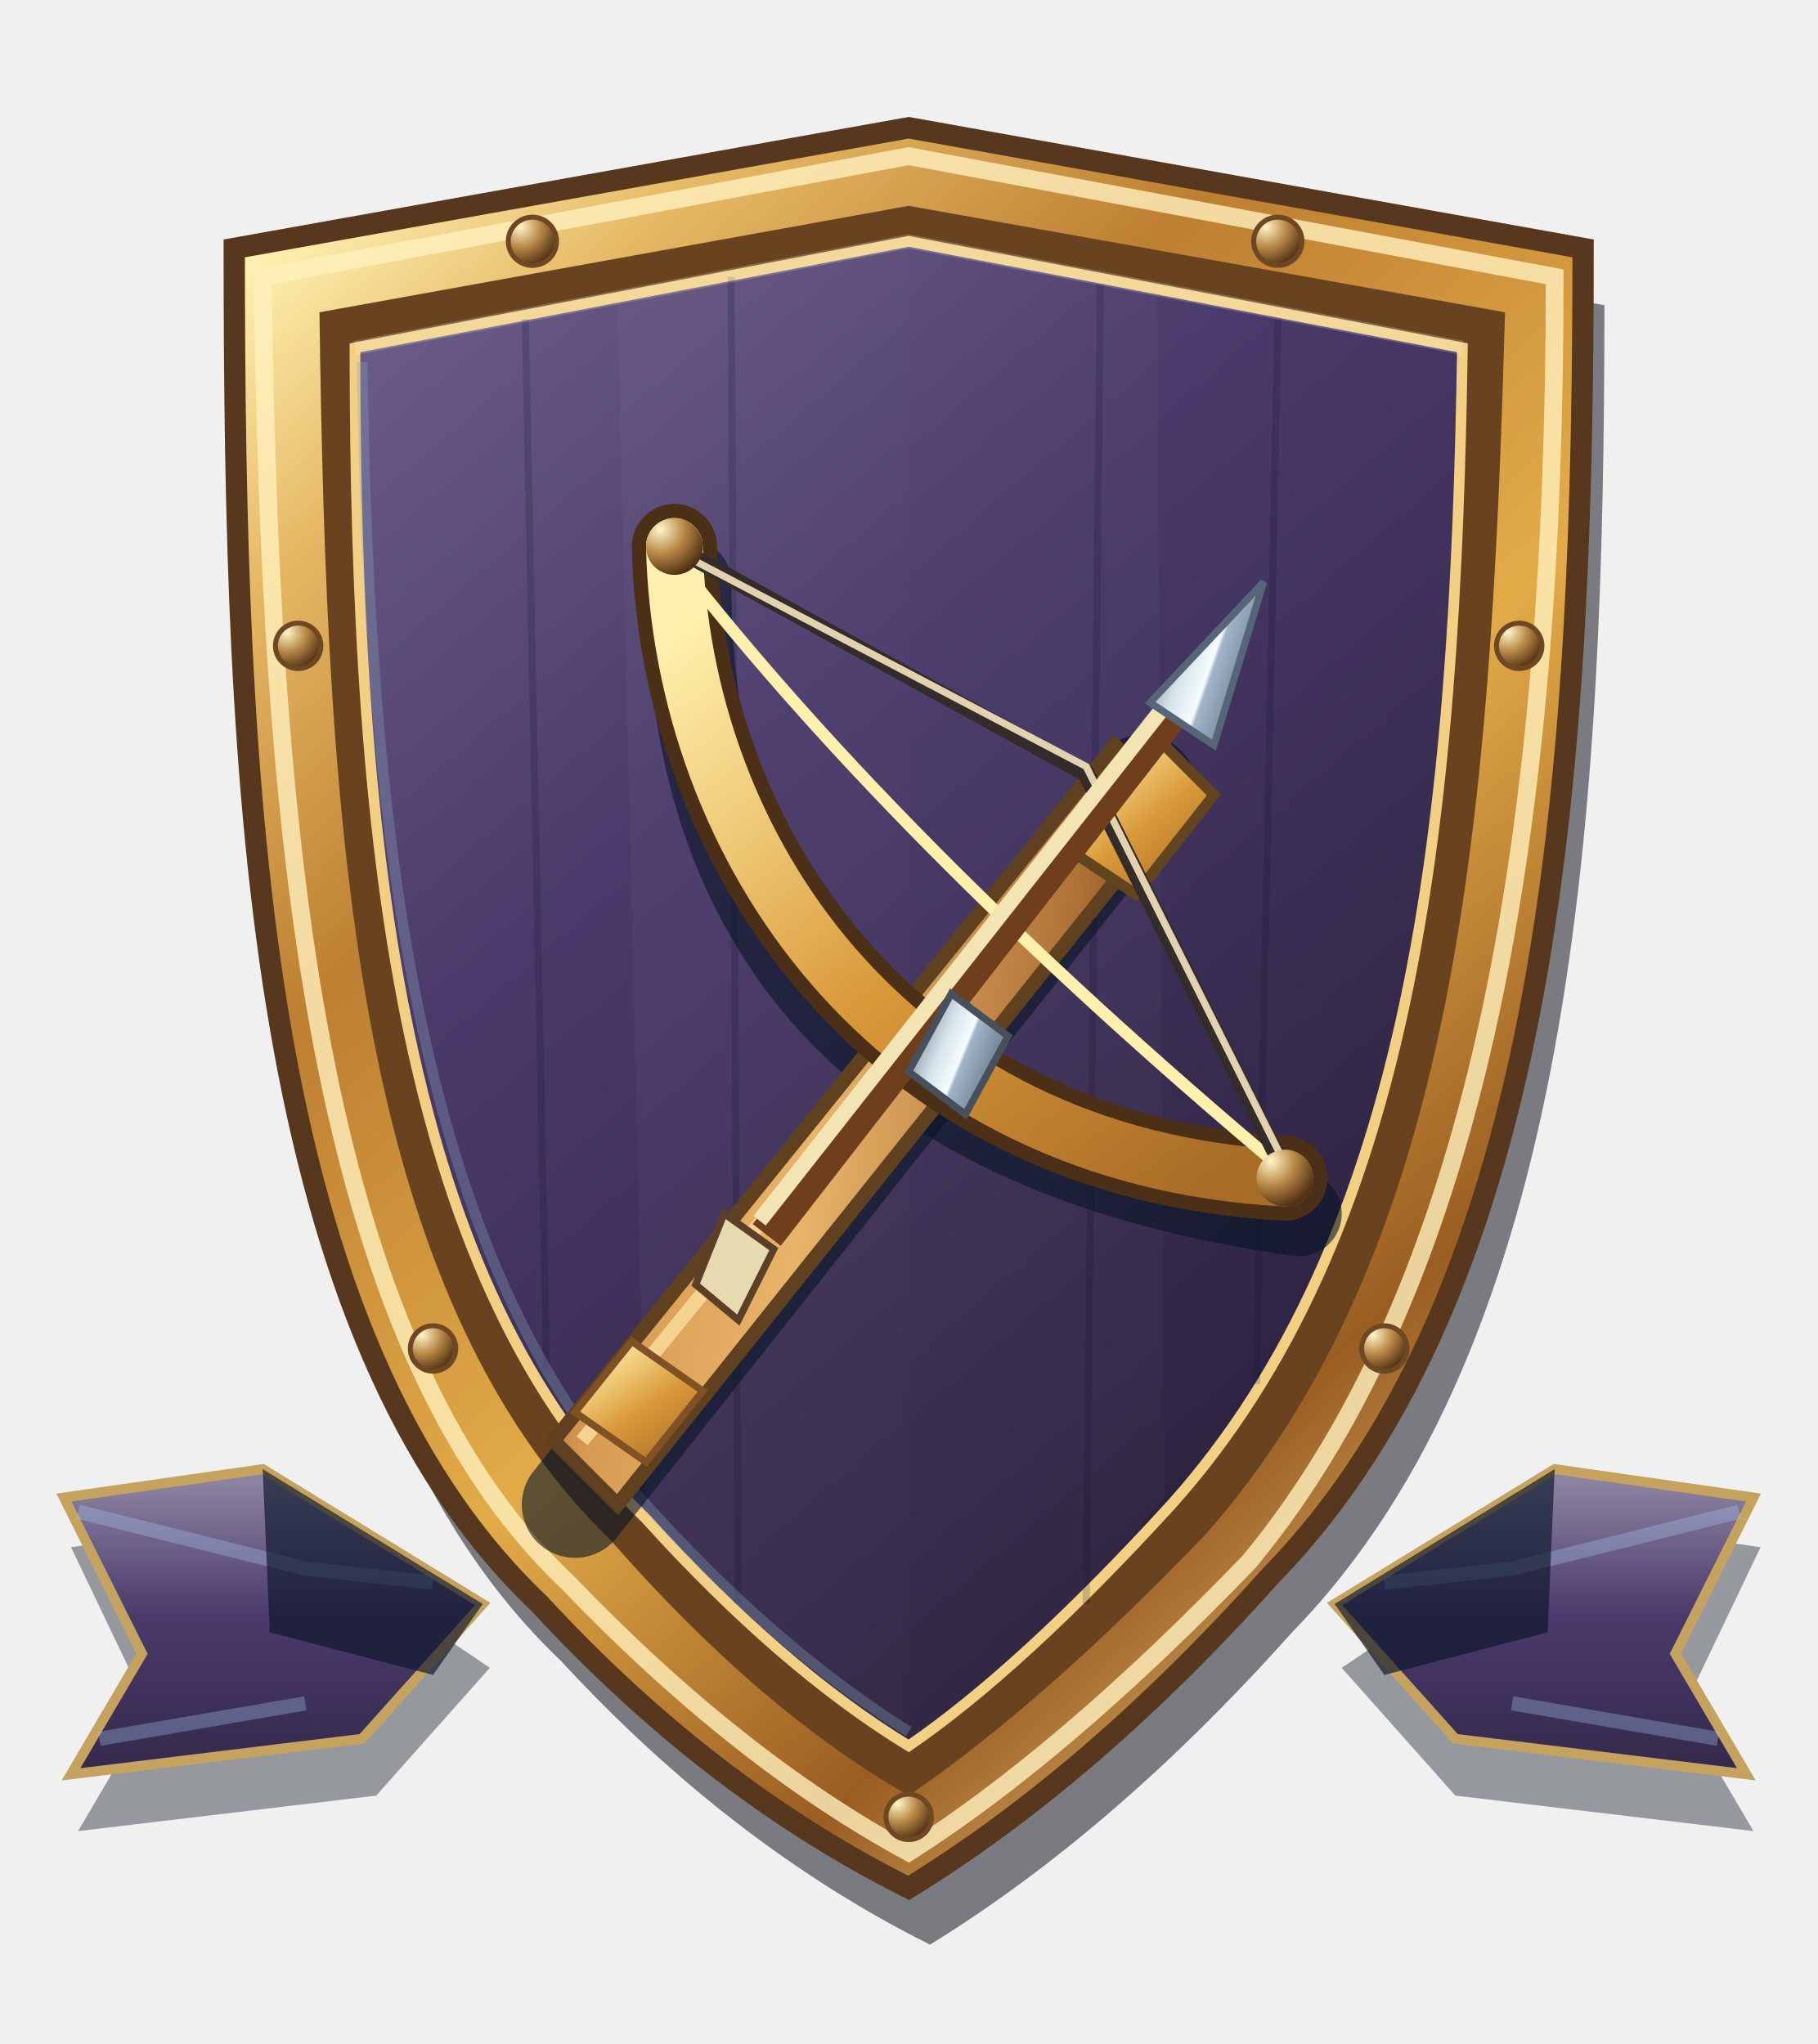
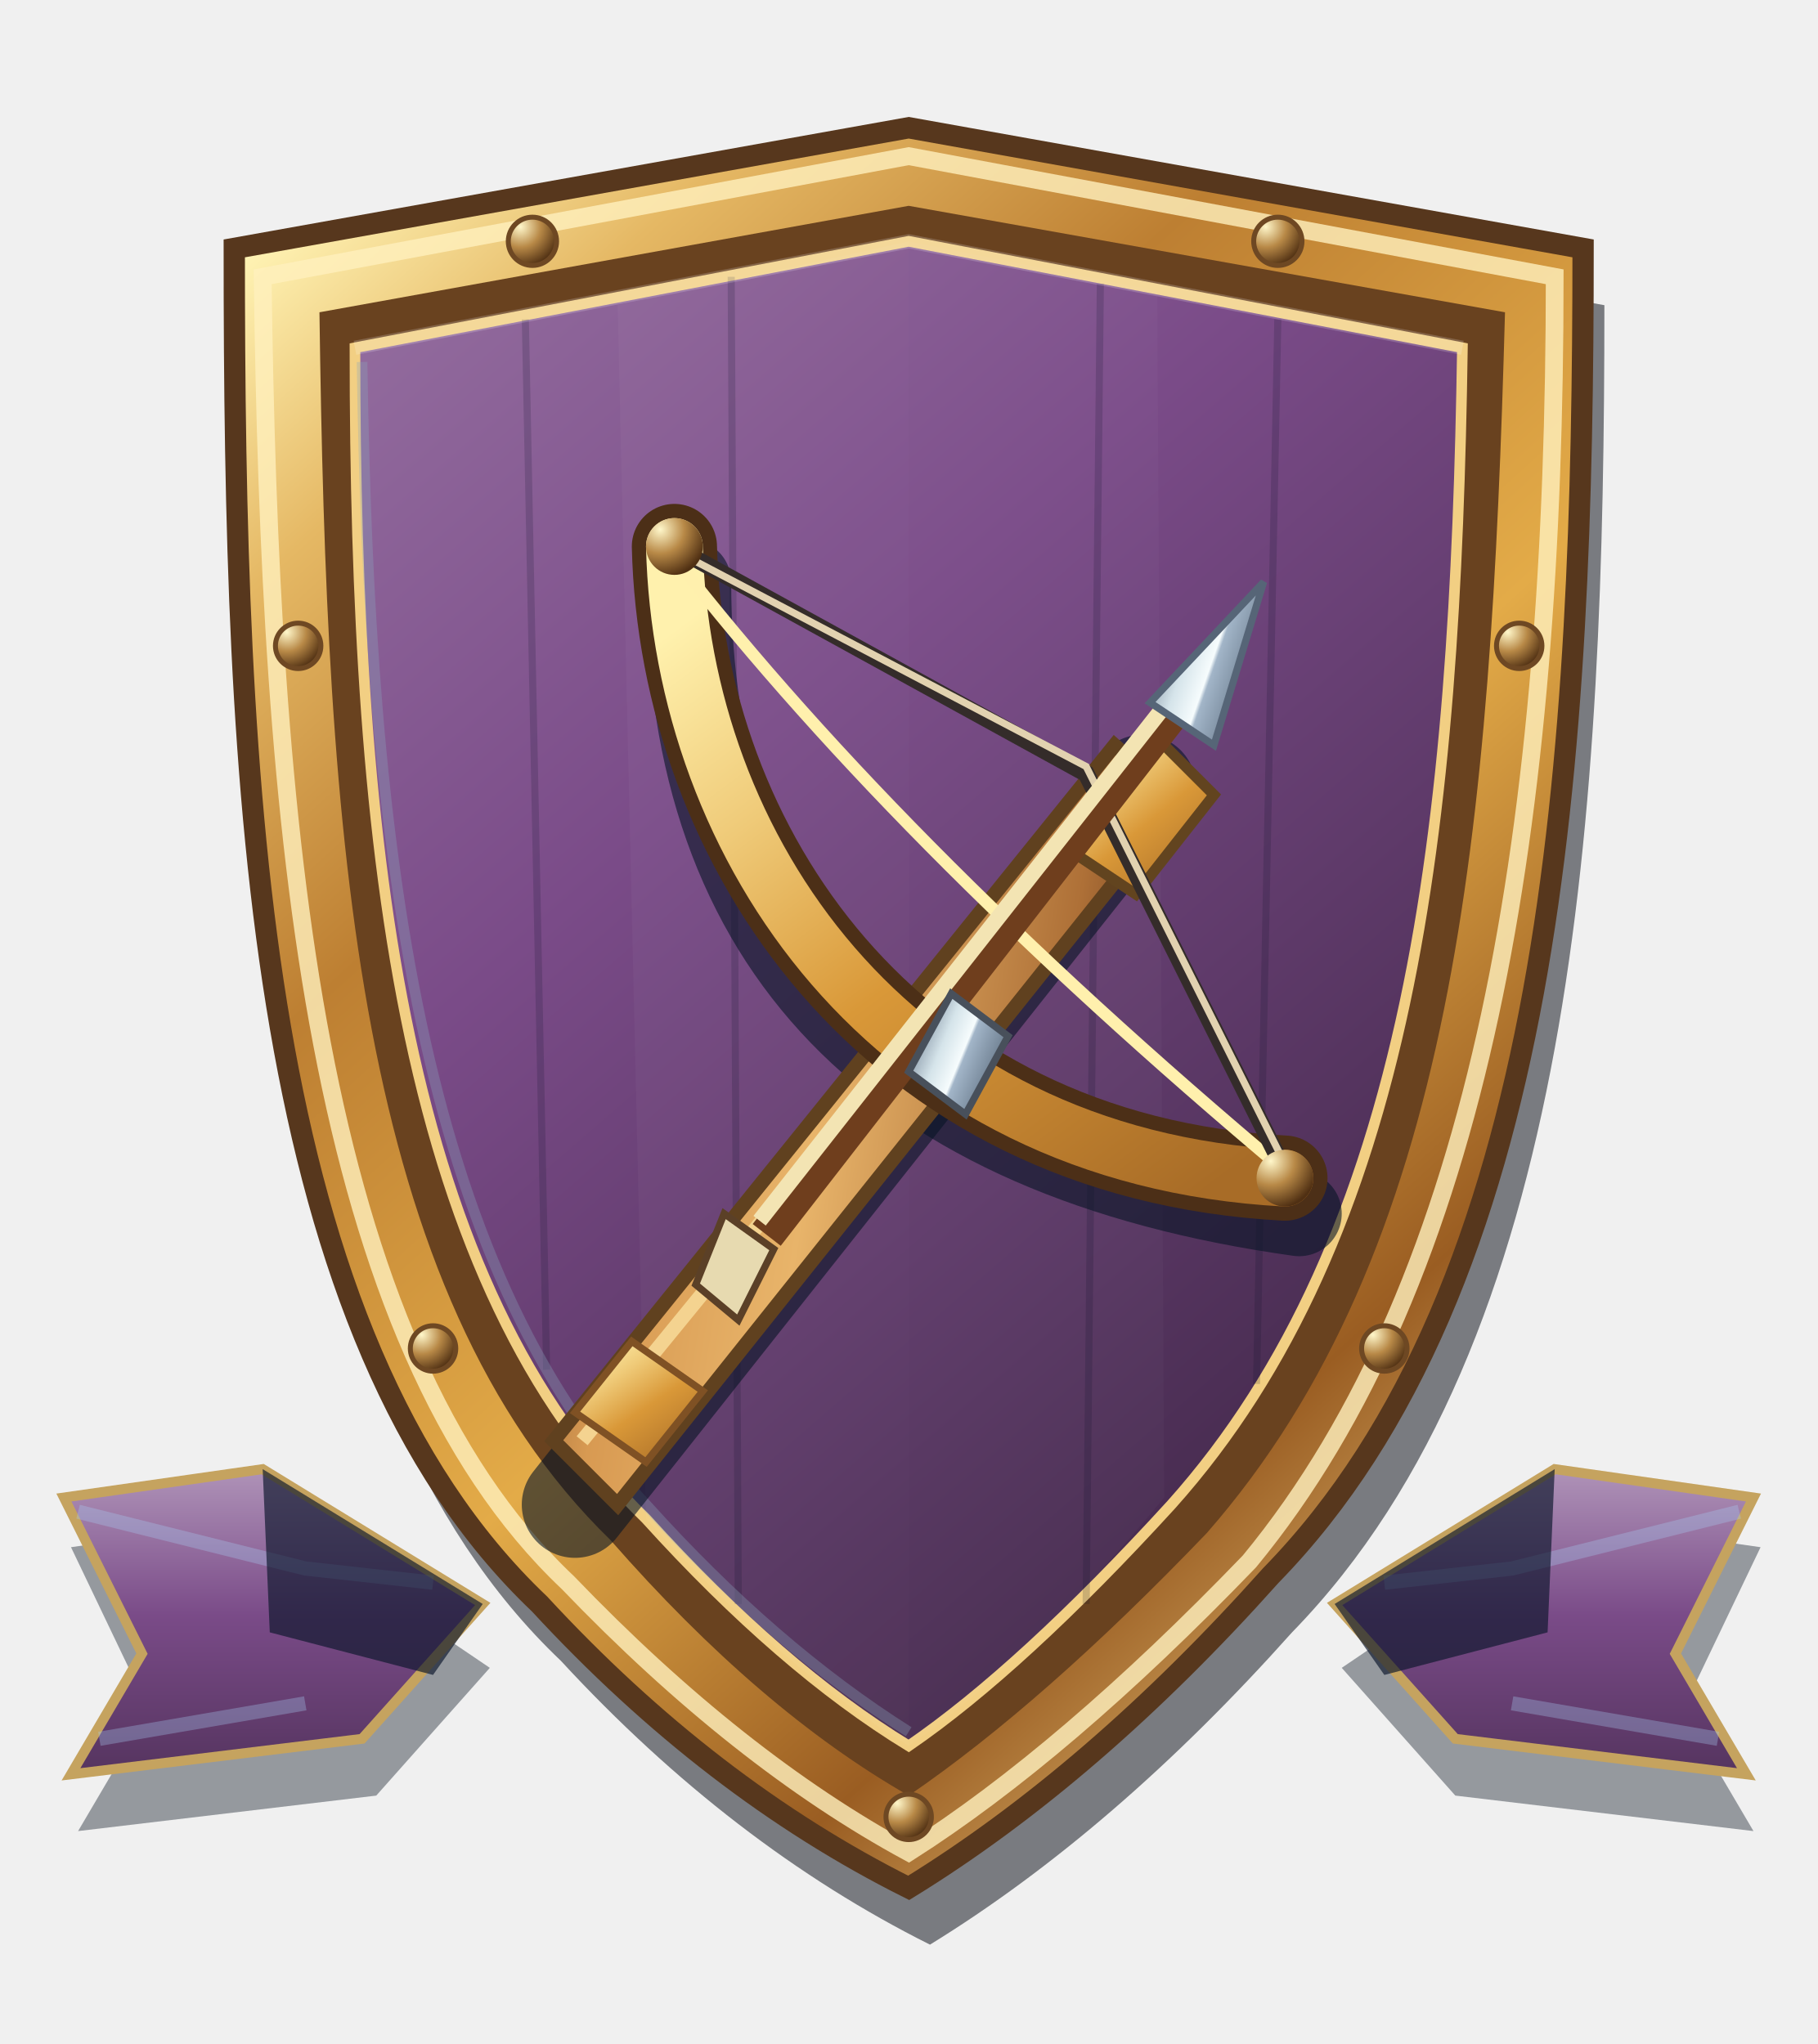
<svg xmlns="http://www.w3.org/2000/svg" width="256" height="288" viewBox="0 0 256 288">
  <defs>
    <linearGradient id="face" x1="0" y1="0" x2="0.65" y2="1">
-       <stop stop-color="#6e6189" />
-       <stop offset=".4" stop-color="#4a3a6b" />
-       <stop offset="1" stop-color="#29203b" />
+       <stop stop-color="#956fa0" />
+       <stop offset=".4" stop-color="#7a4b88" />
+       <stop offset="1" stop-color="#43294b" />
    </linearGradient>
    <linearGradient id="silk" x1="0" y1="0" x2="0" y2="1">
-       <stop stop-color="#9289a6" />
-       <stop offset=".48" stop-color="#4a3a6b" />
-       <stop offset="1" stop-color="#34294b" />
+       <stop stop-color="#af93b8" />
+       <stop offset=".48" stop-color="#7a4b88" />
+       <stop offset="1" stop-color="#55345f" />
    </linearGradient>
    <linearGradient id="rim" x1=".12" y1="0" x2=".8" y2="1">
      <stop stop-color="#fff3b4" />
      <stop offset=".13" stop-color="#e5b864" />
      <stop offset=".31" stop-color="#bd7f32" />
      <stop offset=".57" stop-color="#e3ab48" />
      <stop offset=".8" stop-color="#9a5d22" />
      <stop offset="1" stop-color="#efce83" />
    </linearGradient>
    <linearGradient id="gold" x1=".18" y1="0" x2=".9" y2="1">
      <stop stop-color="#fff1ad" />
      <stop offset=".26" stop-color="#efca78" />
      <stop offset=".54" stop-color="#d99838" />
      <stop offset="1" stop-color="#a86c27" />
    </linearGradient>
    <linearGradient id="edge" x1="0" y1="0" x2=".8" y2="1">
      <stop stop-color="#fff8ce" />
      <stop offset=".6" stop-color="#dba544" />
      <stop offset="1" stop-color="#784519" />
    </linearGradient>
    <linearGradient id="steel" x1="0" y1=".2" x2="1" y2=".7">
      <stop stop-color="#5d6d83" />
      <stop offset=".36" stop-color="#d5e4ea" />
      <stop offset=".55" stop-color="#f6fcfd" />
      <stop offset=".58" stop-color="#a2b5c8" />
      <stop offset="1" stop-color="#566677" />
    </linearGradient>
    <linearGradient id="wood" x1="0" y1="0" x2="1" y2=".2">
      <stop stop-color="#81502b" />
      <stop offset=".23" stop-color="#d89a52" />
      <stop offset=".5" stop-color="#e8b46a" />
      <stop offset=".85" stop-color="#ae7037" />
      <stop offset="1" stop-color="#724121" />
    </linearGradient>
    <linearGradient id="shaft" x1="0" y1="0" x2="1" y2="0">
      <stop stop-color="#6b3b18" />
      <stop offset=".35" stop-color="#f2c773" />
      <stop offset=".6" stop-color="#cb8c3c" />
      <stop offset="1" stop-color="#80501d" />
    </linearGradient>
    <radialGradient id="stone" cx=".28" cy=".22" r=".85">
      <stop stop-color="#faf4e5" />
      <stop offset=".28" stop-color="#c9c6be" />
      <stop offset=".72" stop-color="#898f92" />
      <stop offset="1" stop-color="#4d5863" />
    </radialGradient>
    <radialGradient id="rivet" cx=".25" cy=".2" r=".85">
      <stop stop-color="#fff7ca" />
      <stop offset=".5" stop-color="#b88947" />
      <stop offset="1" stop-color="#503013" />
    </radialGradient>
  </defs>
  <path d="M37 209 L9 213 L20 236 L10 253 L52 248 L68 230 Z" fill="#0c1724" opacity=".4" transform="translate(1 5)" />
  <path d="M219 209 L247 213 L236 236 L246 253 L204 248 L188 230 Z" fill="#0c1724" opacity=".4" transform="translate(1 5)" />
  <path d="M37 207 L9 211 L20 233 L10 250 L51 245 L68 226 Z M219 207 L247 211 L236 233 L246 250 L205 245 L188 226 Z" fill="url(#silk)" stroke="#c5a35f" stroke-width="1.4" />
  <path d="M11 213 L43 221 L61 223 M245 213 L213 221 L195 223 M14 245 L43 240 M242 245 L213 240" fill="none" stroke="#a7cdf0" stroke-opacity=".32" stroke-width="2" />
  <path d="M37 207 L38 230 L61 236 L68 226 Z M219 207 L218 230 L195 236 L188 226 Z" fill="#0b162b" opacity=".66" />
  <path d="M128 18 L223 35 C223 106 219 181 179 222 Q154 250 128 266 Q100 252 76 226 C36 188 33 111 33 35 Z" fill="#0b1018" opacity=".52" transform="translate(3 8)" />
  <path d="M128 18 L223 35 C223 106 219 181 179 222 Q154 250 128 266 Q100 252 76 226 C36 188 33 111 33 35 Z" fill="url(#rim)" stroke="#57371d" stroke-width="3" />
  <path d="M128 22 L219 39 C219 115 209 180 176 220 Q150 247 128 261 Q104 248 80 223 C44 189 38 116 37 39 Z" fill="none" stroke="#fff0bd" stroke-width="2.5" opacity=".8" />
  <path d="M128 29 L212 44 C210 117 205 176 170 216 Q147 240 128 253 Q107 241 86 217 C50 182 46 118 45 44 Z" fill="#69421f" />
  <path d="M128 34 L206 49 C205 116 199 174 165 212 Q144 235 128 246 Q110 235 91 214 C57 181 50 121 50 49 Z" fill="url(#face)" stroke="#f2cf83" stroke-width="1.5" />
  <path d="M128 34 L87 43 L91 214 Q110 235 128 246 Z" fill="#fff" opacity=".035" />
  <path d="M128 34 L163 41 L164 211 Q144 235 128 246 Z" fill="#fff" opacity=".025" />
  <path d="M74 45 L77 193 M103 39 L104 226 M155 40 L153 226 M180 45 L177 195" fill="none" stroke="#080d21" stroke-width="1" opacity=".17" />
  <path d="M50 49 L128 34 L206 49" fill="none" stroke="#fff" stroke-opacity=".18" stroke-width="2" />
  <path d="M51 51 C52 119 59 178 91 212 Q109 232 128 244" fill="none" stroke="#8ba6bc" stroke-opacity=".32" stroke-width="1.5" />
  <g fill="url(#rivet)" stroke="#6e4823" stroke-width=".7">
    <circle cx="75" cy="34" r="3.4" />
    <circle cx="180" cy="34" r="3.4" />
    <circle cx="42" cy="91" r="3.2" />
    <circle cx="214" cy="91" r="3.2" />
    <circle cx="61" cy="190" r="3.2" />
    <circle cx="195" cy="190" r="3.2" />
    <circle cx="128" cy="256" r="3.2" />
  </g>
  <g transform="translate(2 4)" stroke="#071426" stroke-opacity=".6" stroke-linecap="round" fill="none">
    <path d="M79 208 L159 107" stroke-width="15" />
    <path d="M95 78 Q95 155 181 167" stroke-width="12" />
  </g>
  <path d="M78 203 L157 105 L166 113 L87 212 Z" fill="url(#wood)" stroke="#60411f" stroke-width="2" />
  <path d="M82 203 L158 110" fill="none" stroke="#f4d390" stroke-width="2" />
  <path d="M151 120 L160 126 L171 112 L162 103 Z" fill="url(#gold)" stroke="#62441f" stroke-width="1.5" />
  <path d="M95 77 C96 119 125 163 181 166" fill="none" stroke="#4c2f17" stroke-width="12" stroke-linecap="round" />
  <path d="M95 77 C96 119 125 163 181 166" fill="none" stroke="url(#gold)" stroke-width="8" stroke-linecap="round" />
  <path d="M93 76 Q125 118 181 165" fill="none" stroke="#fff0ad" stroke-width="1.7" />
  <path d="M93 76 L153 109 L181 165" fill="none" stroke="#342c2a" stroke-width="2.4" />
  <path d="M94 77 L153 108 L181 164" fill="none" stroke="#e2d2b0" stroke-width="1" />
  <path d="M108 174 L167 98" fill="none" stroke="#6f3e1d" stroke-width="5" />
  <path d="M107 172 L166 97" fill="none" stroke="#f3e4b3" stroke-width="2.2" />
  <path d="M162 99 L178 82 L171 105 Z" fill="url(#steel)" stroke="#566577" stroke-width="1" />
  <path d="M102 171 L109 176 L104 186 L98 181 Z" fill="#e7dab0" stroke="#5b4027" stroke-width="1" />
  <path d="M89 189 L99 196 L91 206 L81 199 Z" fill="url(#gold)" stroke="#7f5124" stroke-width="1" />
  <path d="M134 140 L142 146 L136 157 L128 151 Z" fill="url(#steel)" stroke="#48505b" stroke-width="1" />
  <circle cx="95" cy="77" r="4" fill="url(#rivet)" />
  <circle cx="181" cy="166" r="4" fill="url(#rivet)" />
</svg>
